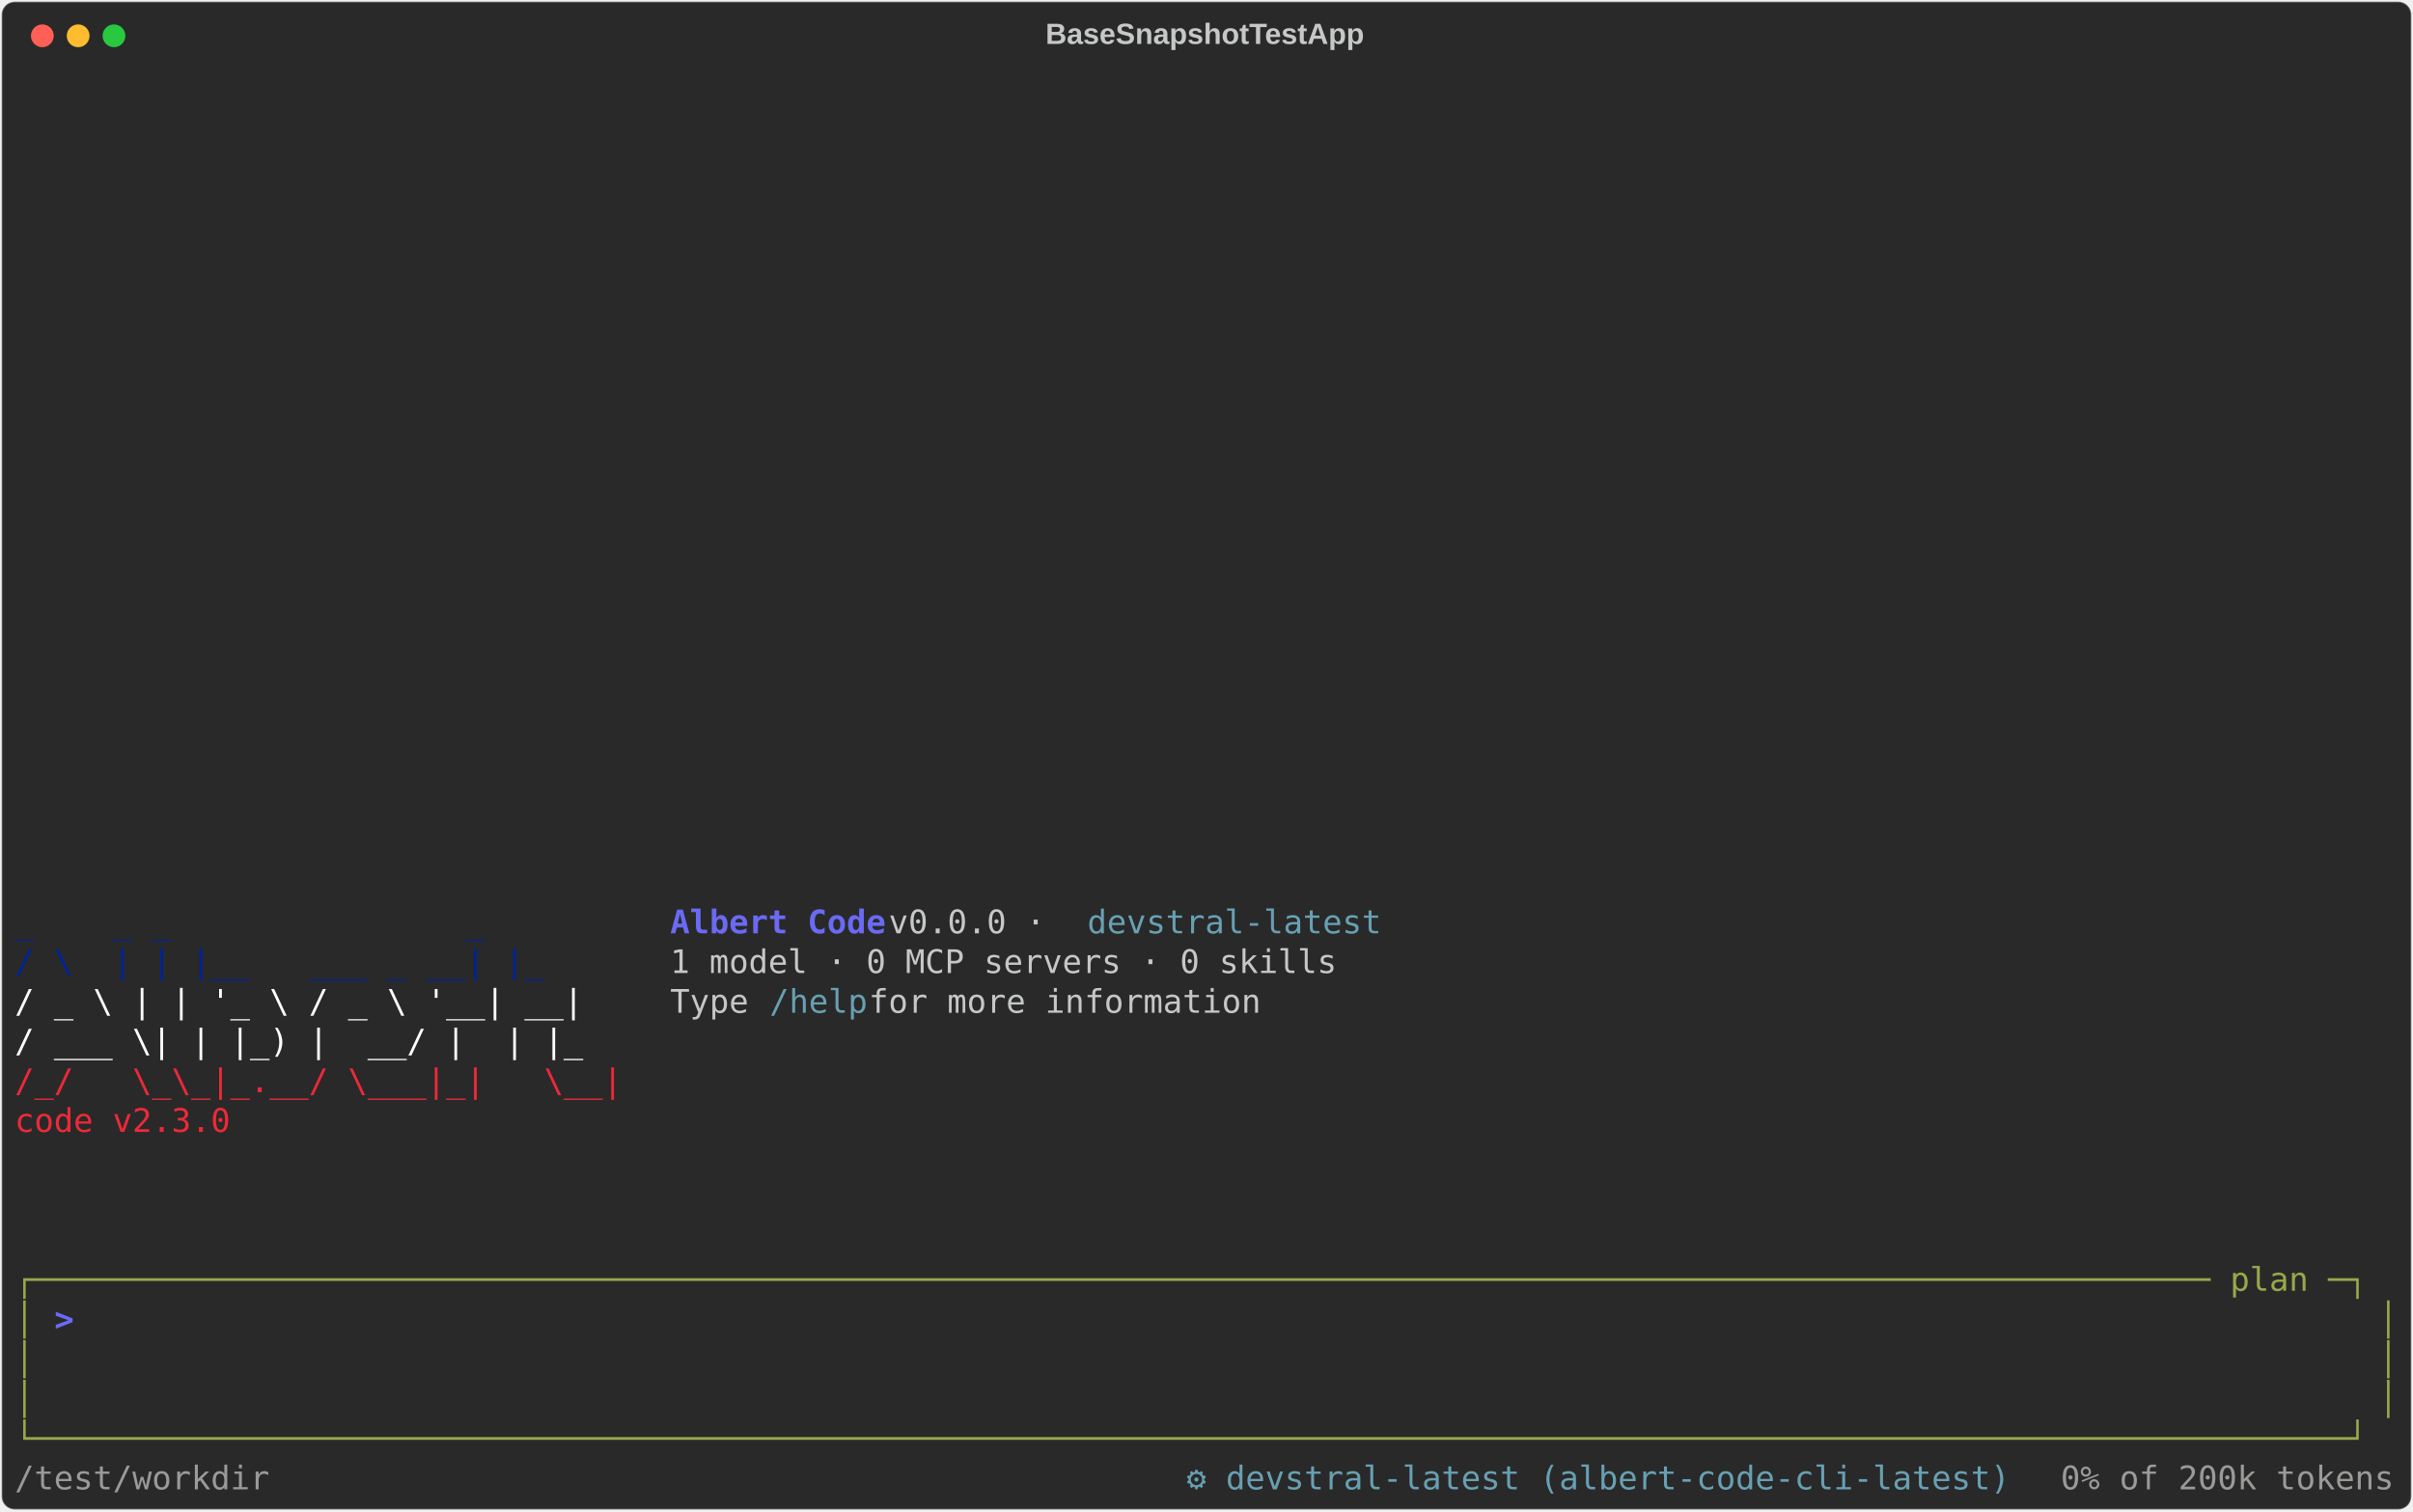
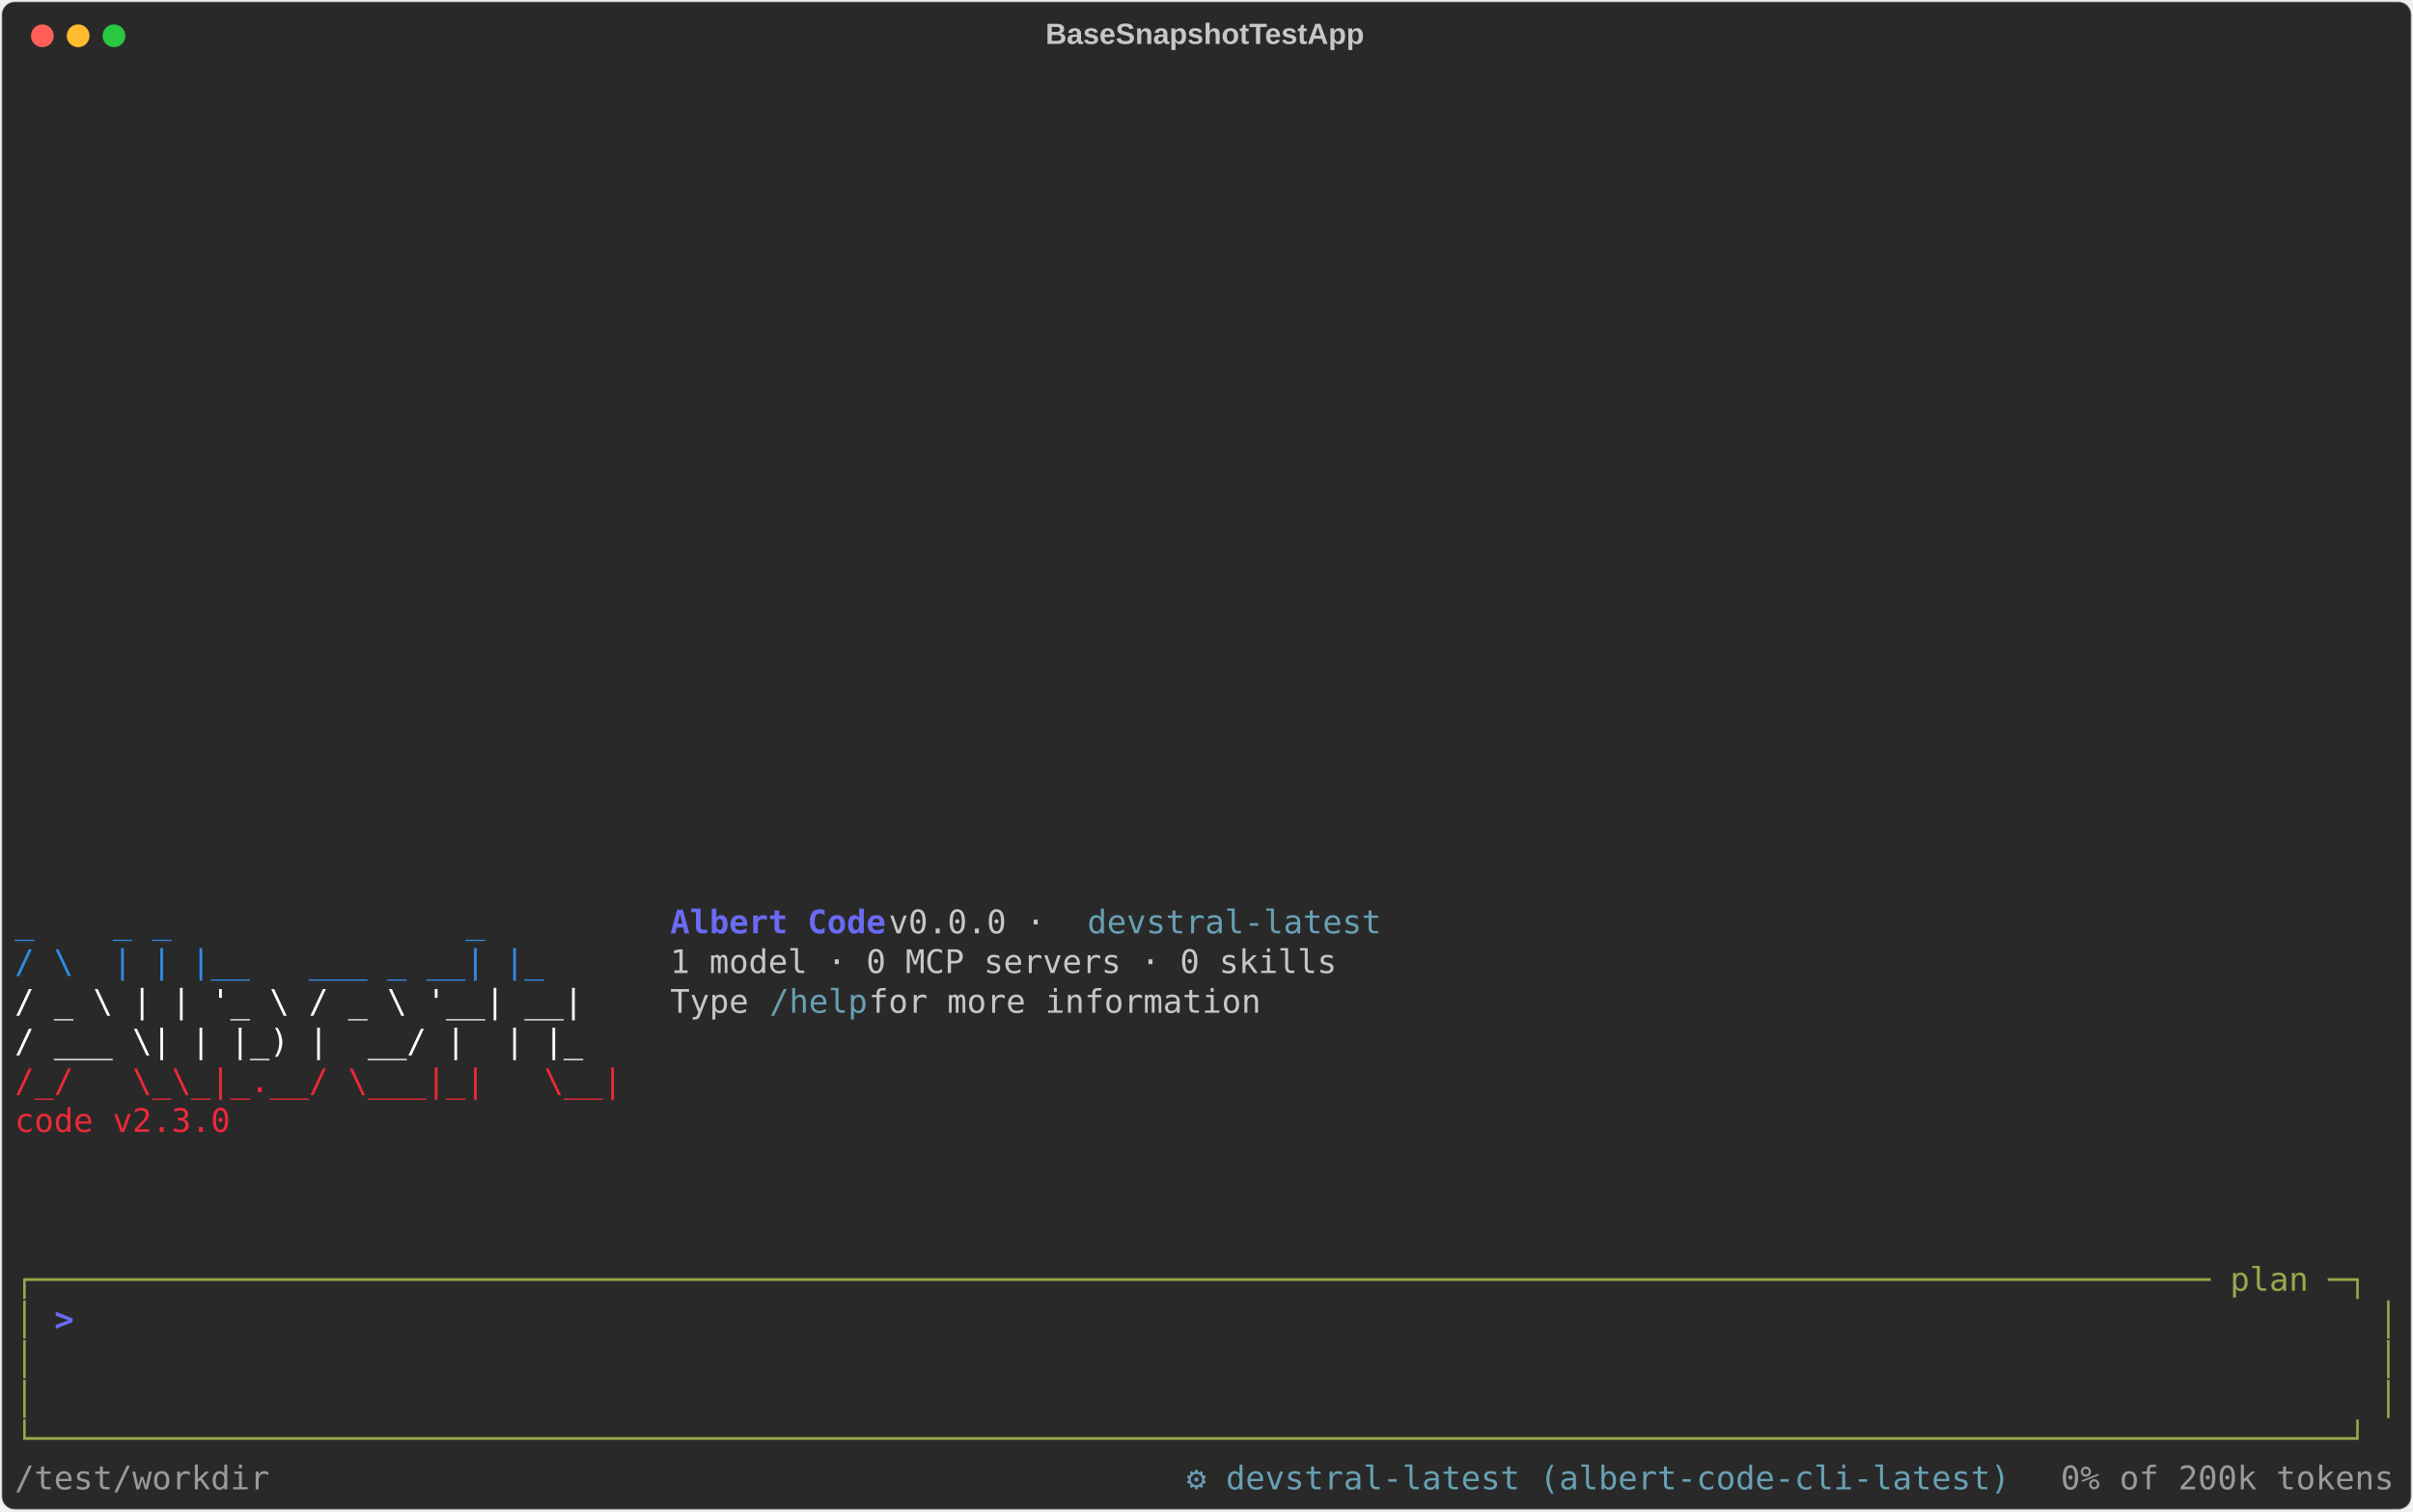
<svg xmlns="http://www.w3.org/2000/svg" class="rich-terminal" viewBox="0 0 1482 928.4">
  <style>

    @font-face {
        font-family: "Fira Code";
        src: local("FiraCode-Regular"),
                url("https://cdnjs.cloudflare.com/ajax/libs/firacode/6.2.0/woff2/FiraCode-Regular.woff2") format("woff2"),
                url("https://cdnjs.cloudflare.com/ajax/libs/firacode/6.2.0/woff/FiraCode-Regular.woff") format("woff");
        font-style: normal;
        font-weight: 400;
    }
    @font-face {
        font-family: "Fira Code";
        src: local("FiraCode-Bold"),
                url("https://cdnjs.cloudflare.com/ajax/libs/firacode/6.2.0/woff2/FiraCode-Bold.woff2") format("woff2"),
                url("https://cdnjs.cloudflare.com/ajax/libs/firacode/6.2.0/woff/FiraCode-Bold.woff") format("woff");
        font-style: bold;
        font-weight: 700;
    }

    .terminal-matrix {
        font-family: Fira Code, monospace;
        font-size: 20px;
        line-height: 24.4px;
        font-variant-east-asian: full-width;
    }

    .terminal-title {
        font-size: 18px;
        font-weight: bold;
        font-family: arial;
    }

    .terminal-r1 { fill: #c5c8c6 }
- .terminal-r2 { fill: #002395 }
+ .terminal-r2 { fill: #318ce7 }
.terminal-r3 { fill: #6a6af4;font-weight: bold }
.terminal-r4 { fill: #68a0b3 }
.terminal-r5 { fill: #ffffff }
.terminal-r6 { fill: #ed2939 }
.terminal-r7 { fill: #98a84b }
.terminal-r8 { fill: #9a9b99 }
    </style>
  <defs>
    <clipPath id="terminal-clip-terminal">
      <rect x="0" y="0" width="1463.0" height="877.4" />
    </clipPath>
    <clipPath id="terminal-line-0">
      <rect x="0" y="1.5" width="1464" height="24.65" />
    </clipPath>
    <clipPath id="terminal-line-1">
      <rect x="0" y="25.9" width="1464" height="24.65" />
    </clipPath>
    <clipPath id="terminal-line-2">
      <rect x="0" y="50.3" width="1464" height="24.65" />
    </clipPath>
    <clipPath id="terminal-line-3">
      <rect x="0" y="74.7" width="1464" height="24.65" />
    </clipPath>
    <clipPath id="terminal-line-4">
      <rect x="0" y="99.1" width="1464" height="24.65" />
    </clipPath>
    <clipPath id="terminal-line-5">
      <rect x="0" y="123.5" width="1464" height="24.65" />
    </clipPath>
    <clipPath id="terminal-line-6">
      <rect x="0" y="147.9" width="1464" height="24.65" />
    </clipPath>
    <clipPath id="terminal-line-7">
      <rect x="0" y="172.3" width="1464" height="24.65" />
    </clipPath>
    <clipPath id="terminal-line-8">
      <rect x="0" y="196.7" width="1464" height="24.65" />
    </clipPath>
    <clipPath id="terminal-line-9">
      <rect x="0" y="221.1" width="1464" height="24.65" />
    </clipPath>
    <clipPath id="terminal-line-10">
      <rect x="0" y="245.5" width="1464" height="24.65" />
    </clipPath>
    <clipPath id="terminal-line-11">
      <rect x="0" y="269.9" width="1464" height="24.65" />
    </clipPath>
    <clipPath id="terminal-line-12">
      <rect x="0" y="294.3" width="1464" height="24.65" />
    </clipPath>
    <clipPath id="terminal-line-13">
      <rect x="0" y="318.7" width="1464" height="24.65" />
    </clipPath>
    <clipPath id="terminal-line-14">
      <rect x="0" y="343.1" width="1464" height="24.65" />
    </clipPath>
    <clipPath id="terminal-line-15">
      <rect x="0" y="367.5" width="1464" height="24.65" />
    </clipPath>
    <clipPath id="terminal-line-16">
      <rect x="0" y="391.9" width="1464" height="24.65" />
    </clipPath>
    <clipPath id="terminal-line-17">
      <rect x="0" y="416.3" width="1464" height="24.65" />
    </clipPath>
    <clipPath id="terminal-line-18">
      <rect x="0" y="440.7" width="1464" height="24.65" />
    </clipPath>
    <clipPath id="terminal-line-19">
      <rect x="0" y="465.1" width="1464" height="24.65" />
    </clipPath>
    <clipPath id="terminal-line-20">
      <rect x="0" y="489.5" width="1464" height="24.65" />
    </clipPath>
    <clipPath id="terminal-line-21">
      <rect x="0" y="513.9" width="1464" height="24.65" />
    </clipPath>
    <clipPath id="terminal-line-22">
      <rect x="0" y="538.3" width="1464" height="24.65" />
    </clipPath>
    <clipPath id="terminal-line-23">
      <rect x="0" y="562.7" width="1464" height="24.65" />
    </clipPath>
    <clipPath id="terminal-line-24">
      <rect x="0" y="587.1" width="1464" height="24.65" />
    </clipPath>
    <clipPath id="terminal-line-25">
      <rect x="0" y="611.5" width="1464" height="24.65" />
    </clipPath>
    <clipPath id="terminal-line-26">
      <rect x="0" y="635.9" width="1464" height="24.65" />
    </clipPath>
    <clipPath id="terminal-line-27">
      <rect x="0" y="660.3" width="1464" height="24.65" />
    </clipPath>
    <clipPath id="terminal-line-28">
      <rect x="0" y="684.7" width="1464" height="24.65" />
    </clipPath>
    <clipPath id="terminal-line-29">
      <rect x="0" y="709.1" width="1464" height="24.65" />
    </clipPath>
    <clipPath id="terminal-line-30">
      <rect x="0" y="733.5" width="1464" height="24.65" />
    </clipPath>
    <clipPath id="terminal-line-31">
      <rect x="0" y="757.9" width="1464" height="24.65" />
    </clipPath>
    <clipPath id="terminal-line-32">
      <rect x="0" y="782.3" width="1464" height="24.65" />
    </clipPath>
    <clipPath id="terminal-line-33">
      <rect x="0" y="806.7" width="1464" height="24.65" />
    </clipPath>
    <clipPath id="terminal-line-34">
      <rect x="0" y="831.1" width="1464" height="24.65" />
    </clipPath>
  </defs>
  <rect fill="#292929" stroke="rgba(255,255,255,0.35)" stroke-width="1" x="1" y="1" width="1480" height="926.4" rx="8" />
  <text class="terminal-title" fill="#c5c8c6" text-anchor="middle" x="740" y="27">BaseSnapshotTestApp</text>
  <g transform="translate(26,22)">
    <circle cx="0" cy="0" r="7" fill="#ff5f57" />
    <circle cx="22" cy="0" r="7" fill="#febc2e" />
    <circle cx="44" cy="0" r="7" fill="#28c840" />
  </g>
  <g transform="translate(9, 41)" clip-path="url(#terminal-clip-terminal)">
    <g class="terminal-matrix">
      <text class="terminal-r1" x="1464" y="20" textLength="12.2" clip-path="url(#terminal-line-0)">
</text>
      <text class="terminal-r1" x="1464" y="44.4" textLength="12.2" clip-path="url(#terminal-line-1)">
</text>
      <text class="terminal-r1" x="1464" y="68.8" textLength="12.2" clip-path="url(#terminal-line-2)">
</text>
      <text class="terminal-r1" x="1464" y="93.2" textLength="12.2" clip-path="url(#terminal-line-3)">
</text>
      <text class="terminal-r1" x="1464" y="117.6" textLength="12.2" clip-path="url(#terminal-line-4)">
</text>
      <text class="terminal-r1" x="1464" y="142" textLength="12.2" clip-path="url(#terminal-line-5)">
</text>
      <text class="terminal-r1" x="1464" y="166.4" textLength="12.2" clip-path="url(#terminal-line-6)">
</text>
      <text class="terminal-r1" x="1464" y="190.8" textLength="12.2" clip-path="url(#terminal-line-7)">
</text>
      <text class="terminal-r1" x="1464" y="215.2" textLength="12.2" clip-path="url(#terminal-line-8)">
</text>
      <text class="terminal-r1" x="1464" y="239.6" textLength="12.2" clip-path="url(#terminal-line-9)">
</text>
      <text class="terminal-r1" x="1464" y="264" textLength="12.2" clip-path="url(#terminal-line-10)">
</text>
      <text class="terminal-r1" x="1464" y="288.4" textLength="12.2" clip-path="url(#terminal-line-11)">
</text>
      <text class="terminal-r1" x="1464" y="312.8" textLength="12.2" clip-path="url(#terminal-line-12)">
</text>
      <text class="terminal-r1" x="1464" y="337.2" textLength="12.2" clip-path="url(#terminal-line-13)">
</text>
      <text class="terminal-r1" x="1464" y="361.6" textLength="12.2" clip-path="url(#terminal-line-14)">
</text>
      <text class="terminal-r1" x="1464" y="386" textLength="12.2" clip-path="url(#terminal-line-15)">
</text>
      <text class="terminal-r1" x="1464" y="410.4" textLength="12.2" clip-path="url(#terminal-line-16)">
</text>
      <text class="terminal-r1" x="1464" y="434.8" textLength="12.2" clip-path="url(#terminal-line-17)">
</text>
      <text class="terminal-r1" x="1464" y="459.2" textLength="12.2" clip-path="url(#terminal-line-18)">
</text>
      <text class="terminal-r1" x="1464" y="483.6" textLength="12.2" clip-path="url(#terminal-line-19)">
</text>
      <text class="terminal-r1" x="1464" y="508" textLength="12.2" clip-path="url(#terminal-line-20)">
</text>
      <text class="terminal-r2" x="0" y="532.4" textLength="378.2" clip-path="url(#terminal-line-21)">    _    _ _               _   </text>
      <text class="terminal-r3" x="402.6" y="532.4" textLength="134.2" clip-path="url(#terminal-line-21)">Albert Code</text>
      <text class="terminal-r1" x="536.8" y="532.4" textLength="122" clip-path="url(#terminal-line-21)"> v0.0.0 · </text>
      <text class="terminal-r4" x="658.8" y="532.4" textLength="183" clip-path="url(#terminal-line-21)">devstral-latest</text>
      <text class="terminal-r1" x="1464" y="532.4" textLength="12.2" clip-path="url(#terminal-line-21)">
</text>
      <text class="terminal-r2" x="0" y="556.8" textLength="378.2" clip-path="url(#terminal-line-22)">   / \  | | |__   ___ _ __| |_ </text>
      <text class="terminal-r1" x="402.6" y="556.8" textLength="414.8" clip-path="url(#terminal-line-22)">1 model · 0 MCP servers · 0 skills</text>
      <text class="terminal-r1" x="1464" y="556.8" textLength="12.2" clip-path="url(#terminal-line-22)">
</text>
      <text class="terminal-r5" x="0" y="581.2" textLength="378.2" clip-path="url(#terminal-line-23)">  / _ \ | | '_ \ / _ \ '__| __|</text>
      <text class="terminal-r1" x="402.6" y="581.2" textLength="61" clip-path="url(#terminal-line-23)">Type </text>
      <text class="terminal-r4" x="463.6" y="581.2" textLength="61" clip-path="url(#terminal-line-23)">/help</text>
      <text class="terminal-r1" x="524.6" y="581.2" textLength="256.2" clip-path="url(#terminal-line-23)"> for more information</text>
      <text class="terminal-r1" x="1464" y="581.2" textLength="12.2" clip-path="url(#terminal-line-23)">
</text>
      <text class="terminal-r5" x="0" y="605.6" textLength="378.2" clip-path="url(#terminal-line-24)"> / ___ \| | |_) |  __/ |  | |_ </text>
      <text class="terminal-r1" x="1464" y="605.6" textLength="12.2" clip-path="url(#terminal-line-24)">
</text>
      <text class="terminal-r6" x="0" y="630" textLength="378.2" clip-path="url(#terminal-line-25)">/_/   \_\_|_.__/ \___|_|   \__|</text>
      <text class="terminal-r1" x="1464" y="630" textLength="12.2" clip-path="url(#terminal-line-25)">
</text>
      <text class="terminal-r6" x="0" y="654.4" textLength="353.8" clip-path="url(#terminal-line-26)">                  code v2.3.0</text>
      <text class="terminal-r1" x="1464" y="654.4" textLength="12.2" clip-path="url(#terminal-line-26)">
</text>
      <text class="terminal-r1" x="1464" y="678.8" textLength="12.2" clip-path="url(#terminal-line-27)">
</text>
      <text class="terminal-r1" x="1464" y="703.2" textLength="12.2" clip-path="url(#terminal-line-28)">
</text>
      <text class="terminal-r1" x="1464" y="727.6" textLength="12.2" clip-path="url(#terminal-line-29)">
</text>
      <text class="terminal-r7" x="0" y="752" textLength="1464" clip-path="url(#terminal-line-30)">┌─────────────────────────────────────────────────────────────────────────────────────────────────────────────── plan ─┐</text>
      <text class="terminal-r1" x="1464" y="752" textLength="12.2" clip-path="url(#terminal-line-30)">
</text>
      <text class="terminal-r7" x="0" y="776.4" textLength="12.2" clip-path="url(#terminal-line-31)">│</text>
      <text class="terminal-r3" x="24.4" y="776.4" textLength="12.2" clip-path="url(#terminal-line-31)">&gt;</text>
      <text class="terminal-r7" x="1451.8" y="776.4" textLength="12.2" clip-path="url(#terminal-line-31)">│</text>
      <text class="terminal-r1" x="1464" y="776.4" textLength="12.2" clip-path="url(#terminal-line-31)">
</text>
      <text class="terminal-r7" x="0" y="800.8" textLength="12.2" clip-path="url(#terminal-line-32)">│</text>
      <text class="terminal-r7" x="1451.8" y="800.8" textLength="12.2" clip-path="url(#terminal-line-32)">│</text>
      <text class="terminal-r1" x="1464" y="800.8" textLength="12.2" clip-path="url(#terminal-line-32)">
</text>
      <text class="terminal-r7" x="0" y="825.2" textLength="12.2" clip-path="url(#terminal-line-33)">│</text>
      <text class="terminal-r7" x="1451.8" y="825.2" textLength="12.2" clip-path="url(#terminal-line-33)">│</text>
      <text class="terminal-r1" x="1464" y="825.2" textLength="12.2" clip-path="url(#terminal-line-33)">
</text>
      <text class="terminal-r7" x="0" y="849.6" textLength="1464" clip-path="url(#terminal-line-34)">└──────────────────────────────────────────────────────────────────────────────────────────────────────────────────────┘</text>
      <text class="terminal-r1" x="1464" y="849.6" textLength="12.2" clip-path="url(#terminal-line-34)">
</text>
      <text class="terminal-r8" x="0" y="874" textLength="158.6" clip-path="url(#terminal-line-35)">/test/workdir</text>
      <text class="terminal-r4" x="719.8" y="874" textLength="512.4" clip-path="url(#terminal-line-35)">⚙ devstral-latest (albert-code-cli-latest)</text>
      <text class="terminal-r8" x="1256.6" y="874" textLength="207.4" clip-path="url(#terminal-line-35)">0% of 200k tokens</text>
    </g>
  </g>
</svg>
